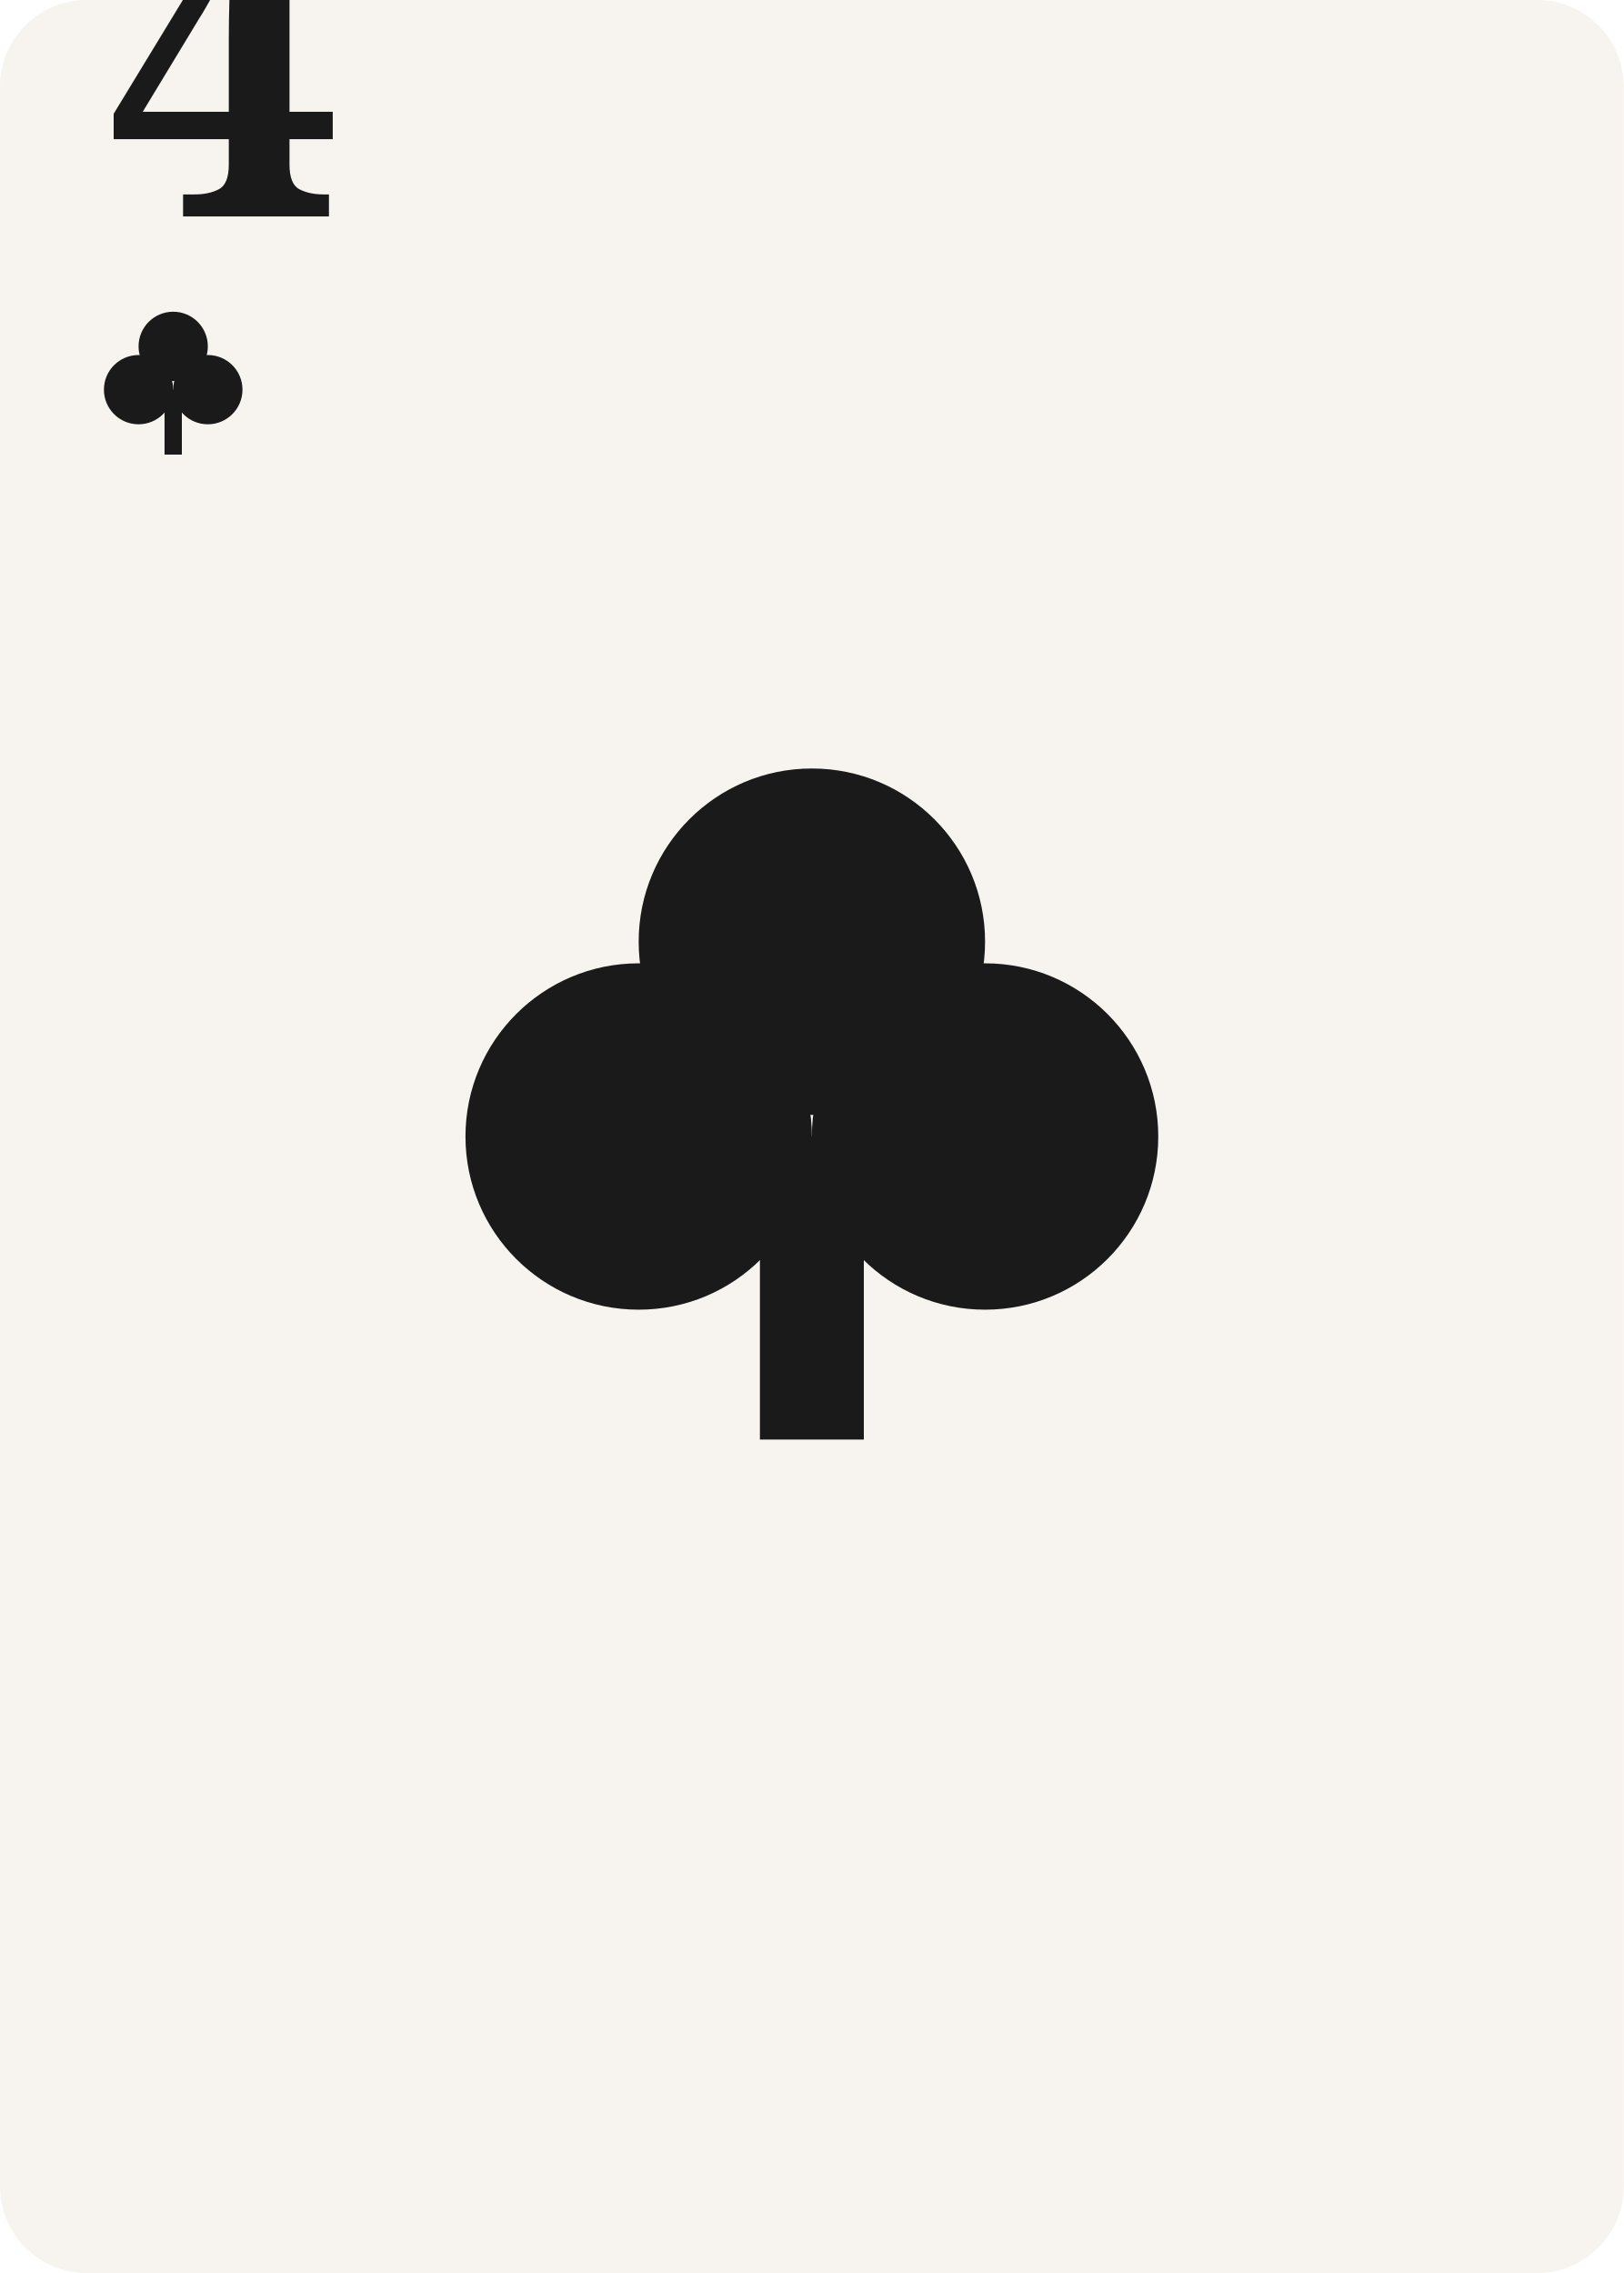
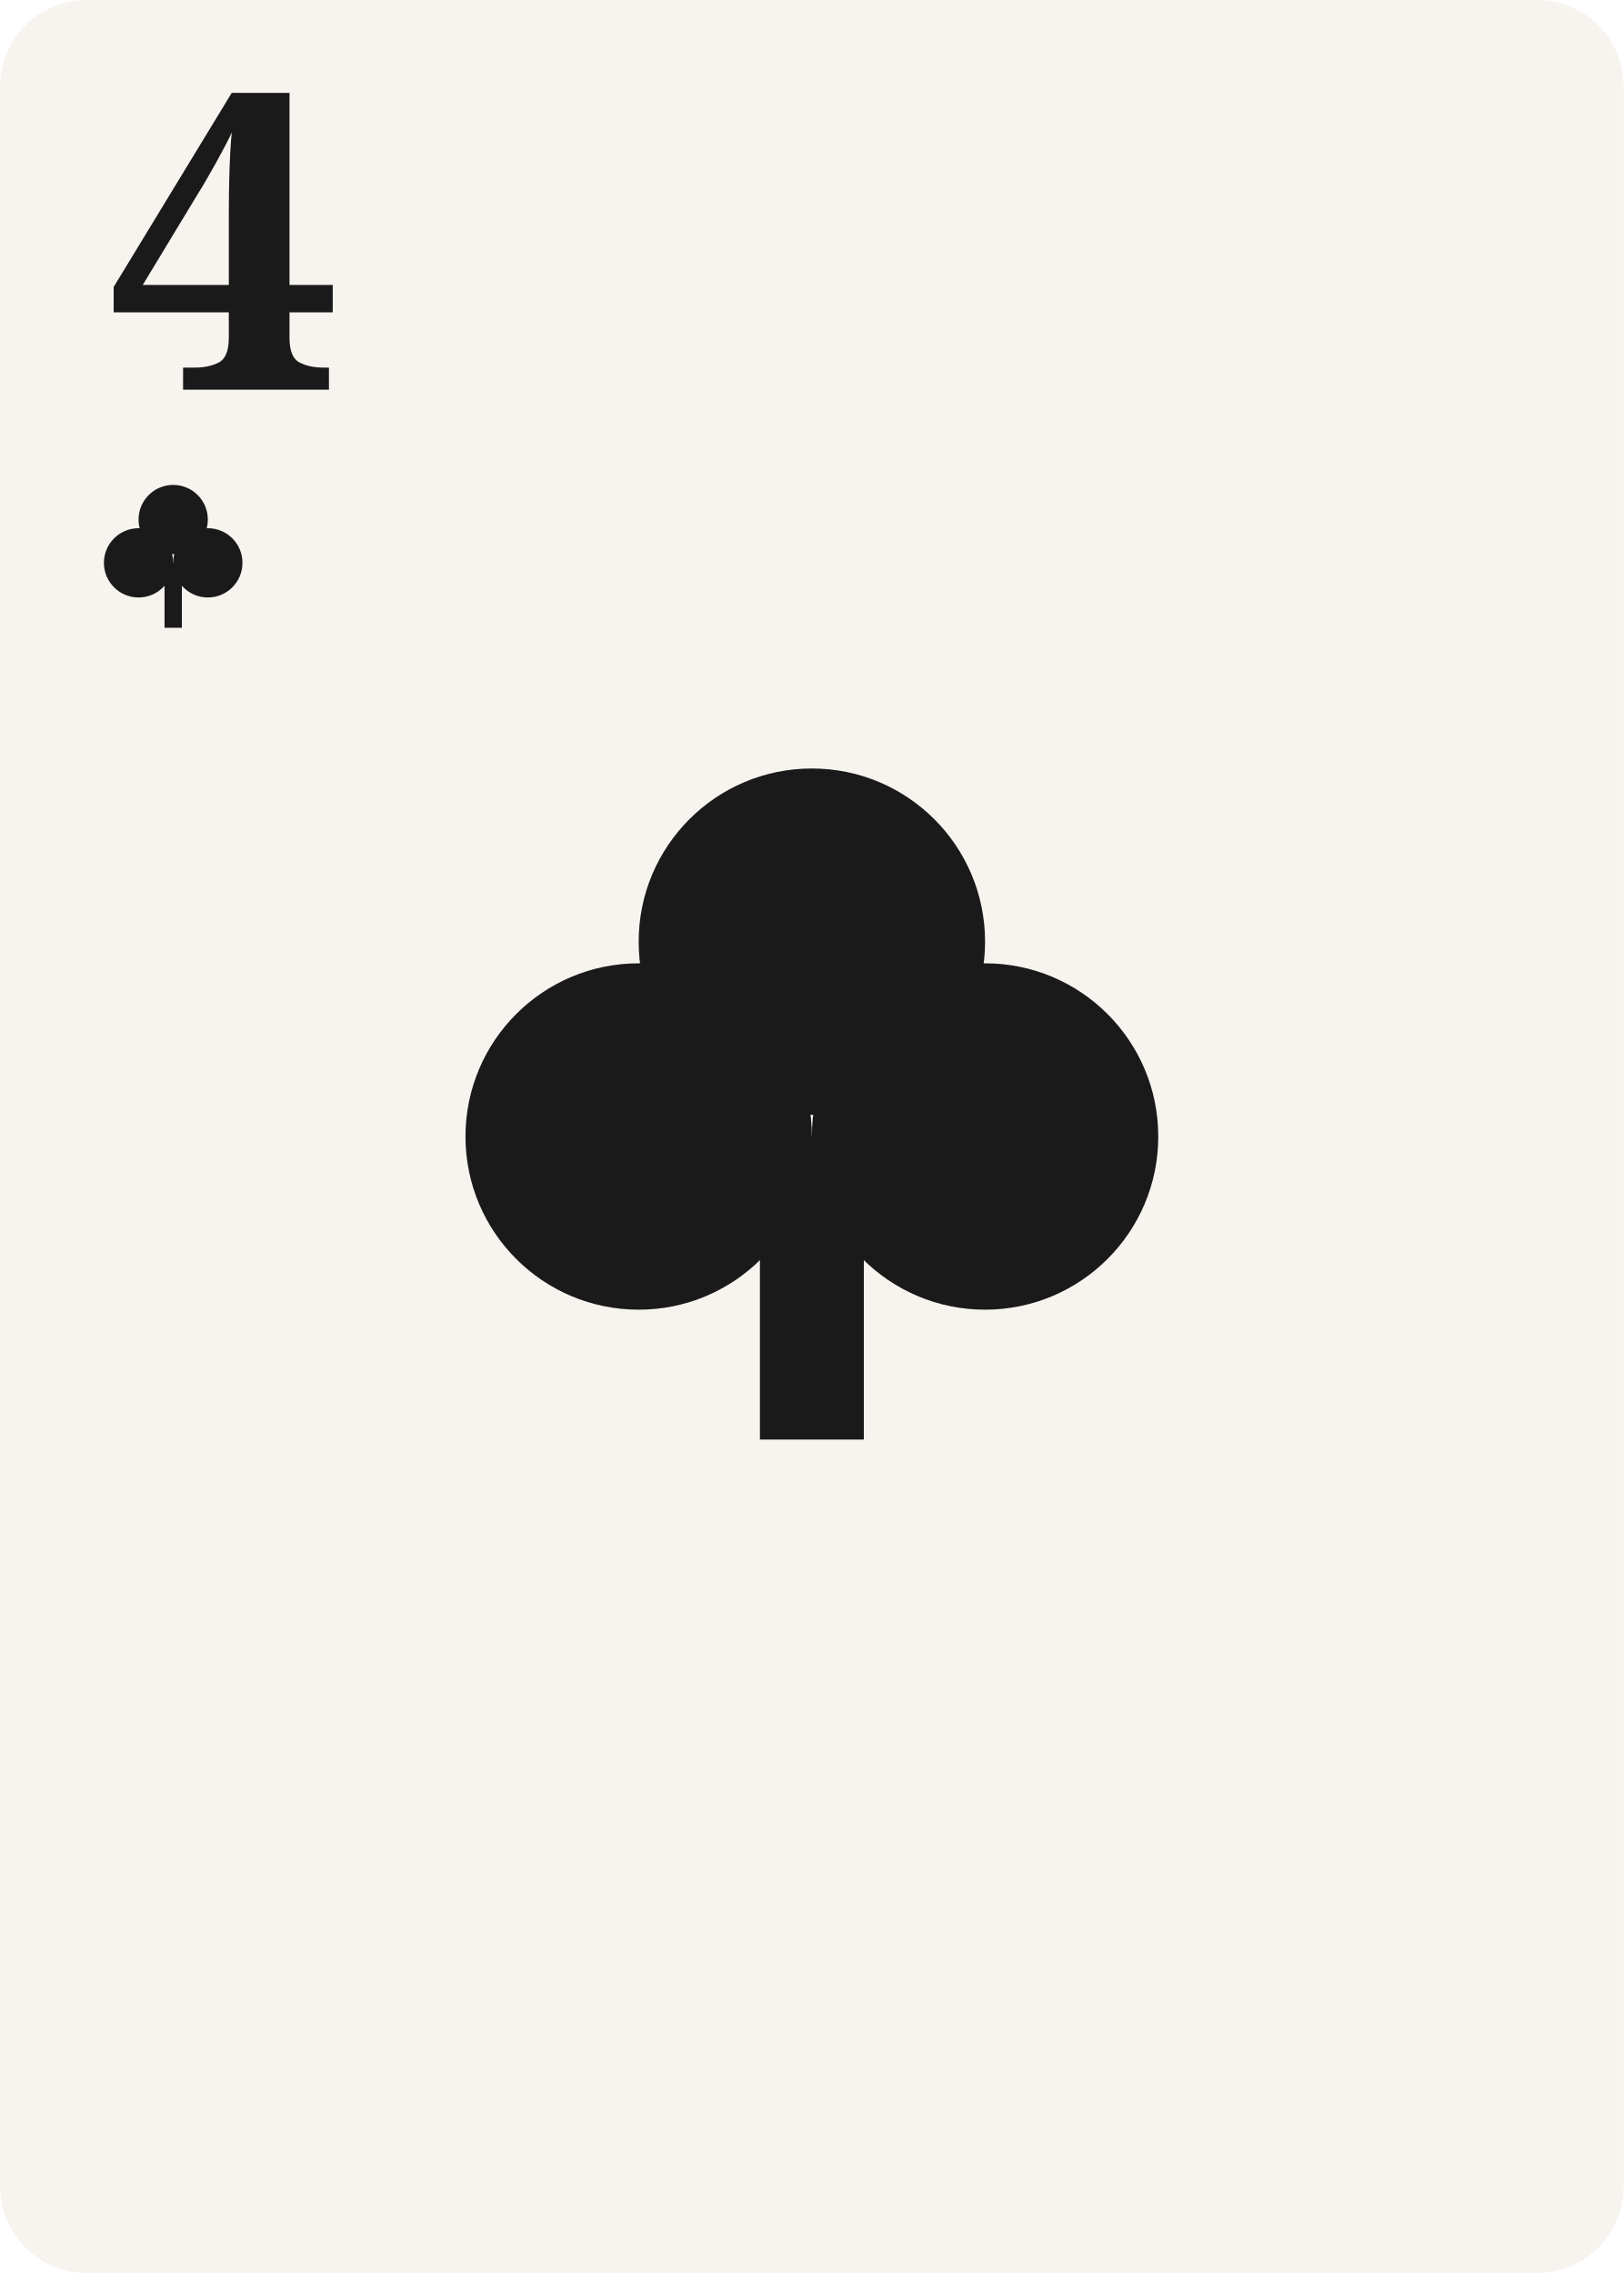
<svg xmlns="http://www.w3.org/2000/svg" viewBox="0 0 375 525" width="375" height="525">
  <rect x="0" y="0" width="375" height="525" rx="20" ry="20" fill="#F7F4EF" />
-   <g transform="translate(25, 50)">
+   <g transform="translate(25, 90)">
    <text x="0" y="0" font-family="Georgia, serif" font-size="96" font-weight="bold" fill="#1A1A1A">4</text>
    <g transform="translate(15, 40)">
      <circle cx="0" cy="-10" r="8" fill="#1A1A1A" />
      <circle cx="-8" cy="0" r="8" fill="#1A1A1A" />
      <circle cx="8" cy="0" r="8" fill="#1A1A1A" />
      <rect x="-2" y="0" width="4" height="15" fill="#1A1A1A" />
    </g>
  </g>
  <g transform="translate(187.5, 262.5)">
    <circle cx="0" cy="-45" r="40" fill="#1A1A1A" />
    <circle cx="-40" cy="0" r="40" fill="#1A1A1A" />
    <circle cx="40" cy="0" r="40" fill="#1A1A1A" />
    <rect x="-12" y="0" width="24" height="70" fill="#1A1A1A" />
  </g>
</svg>
